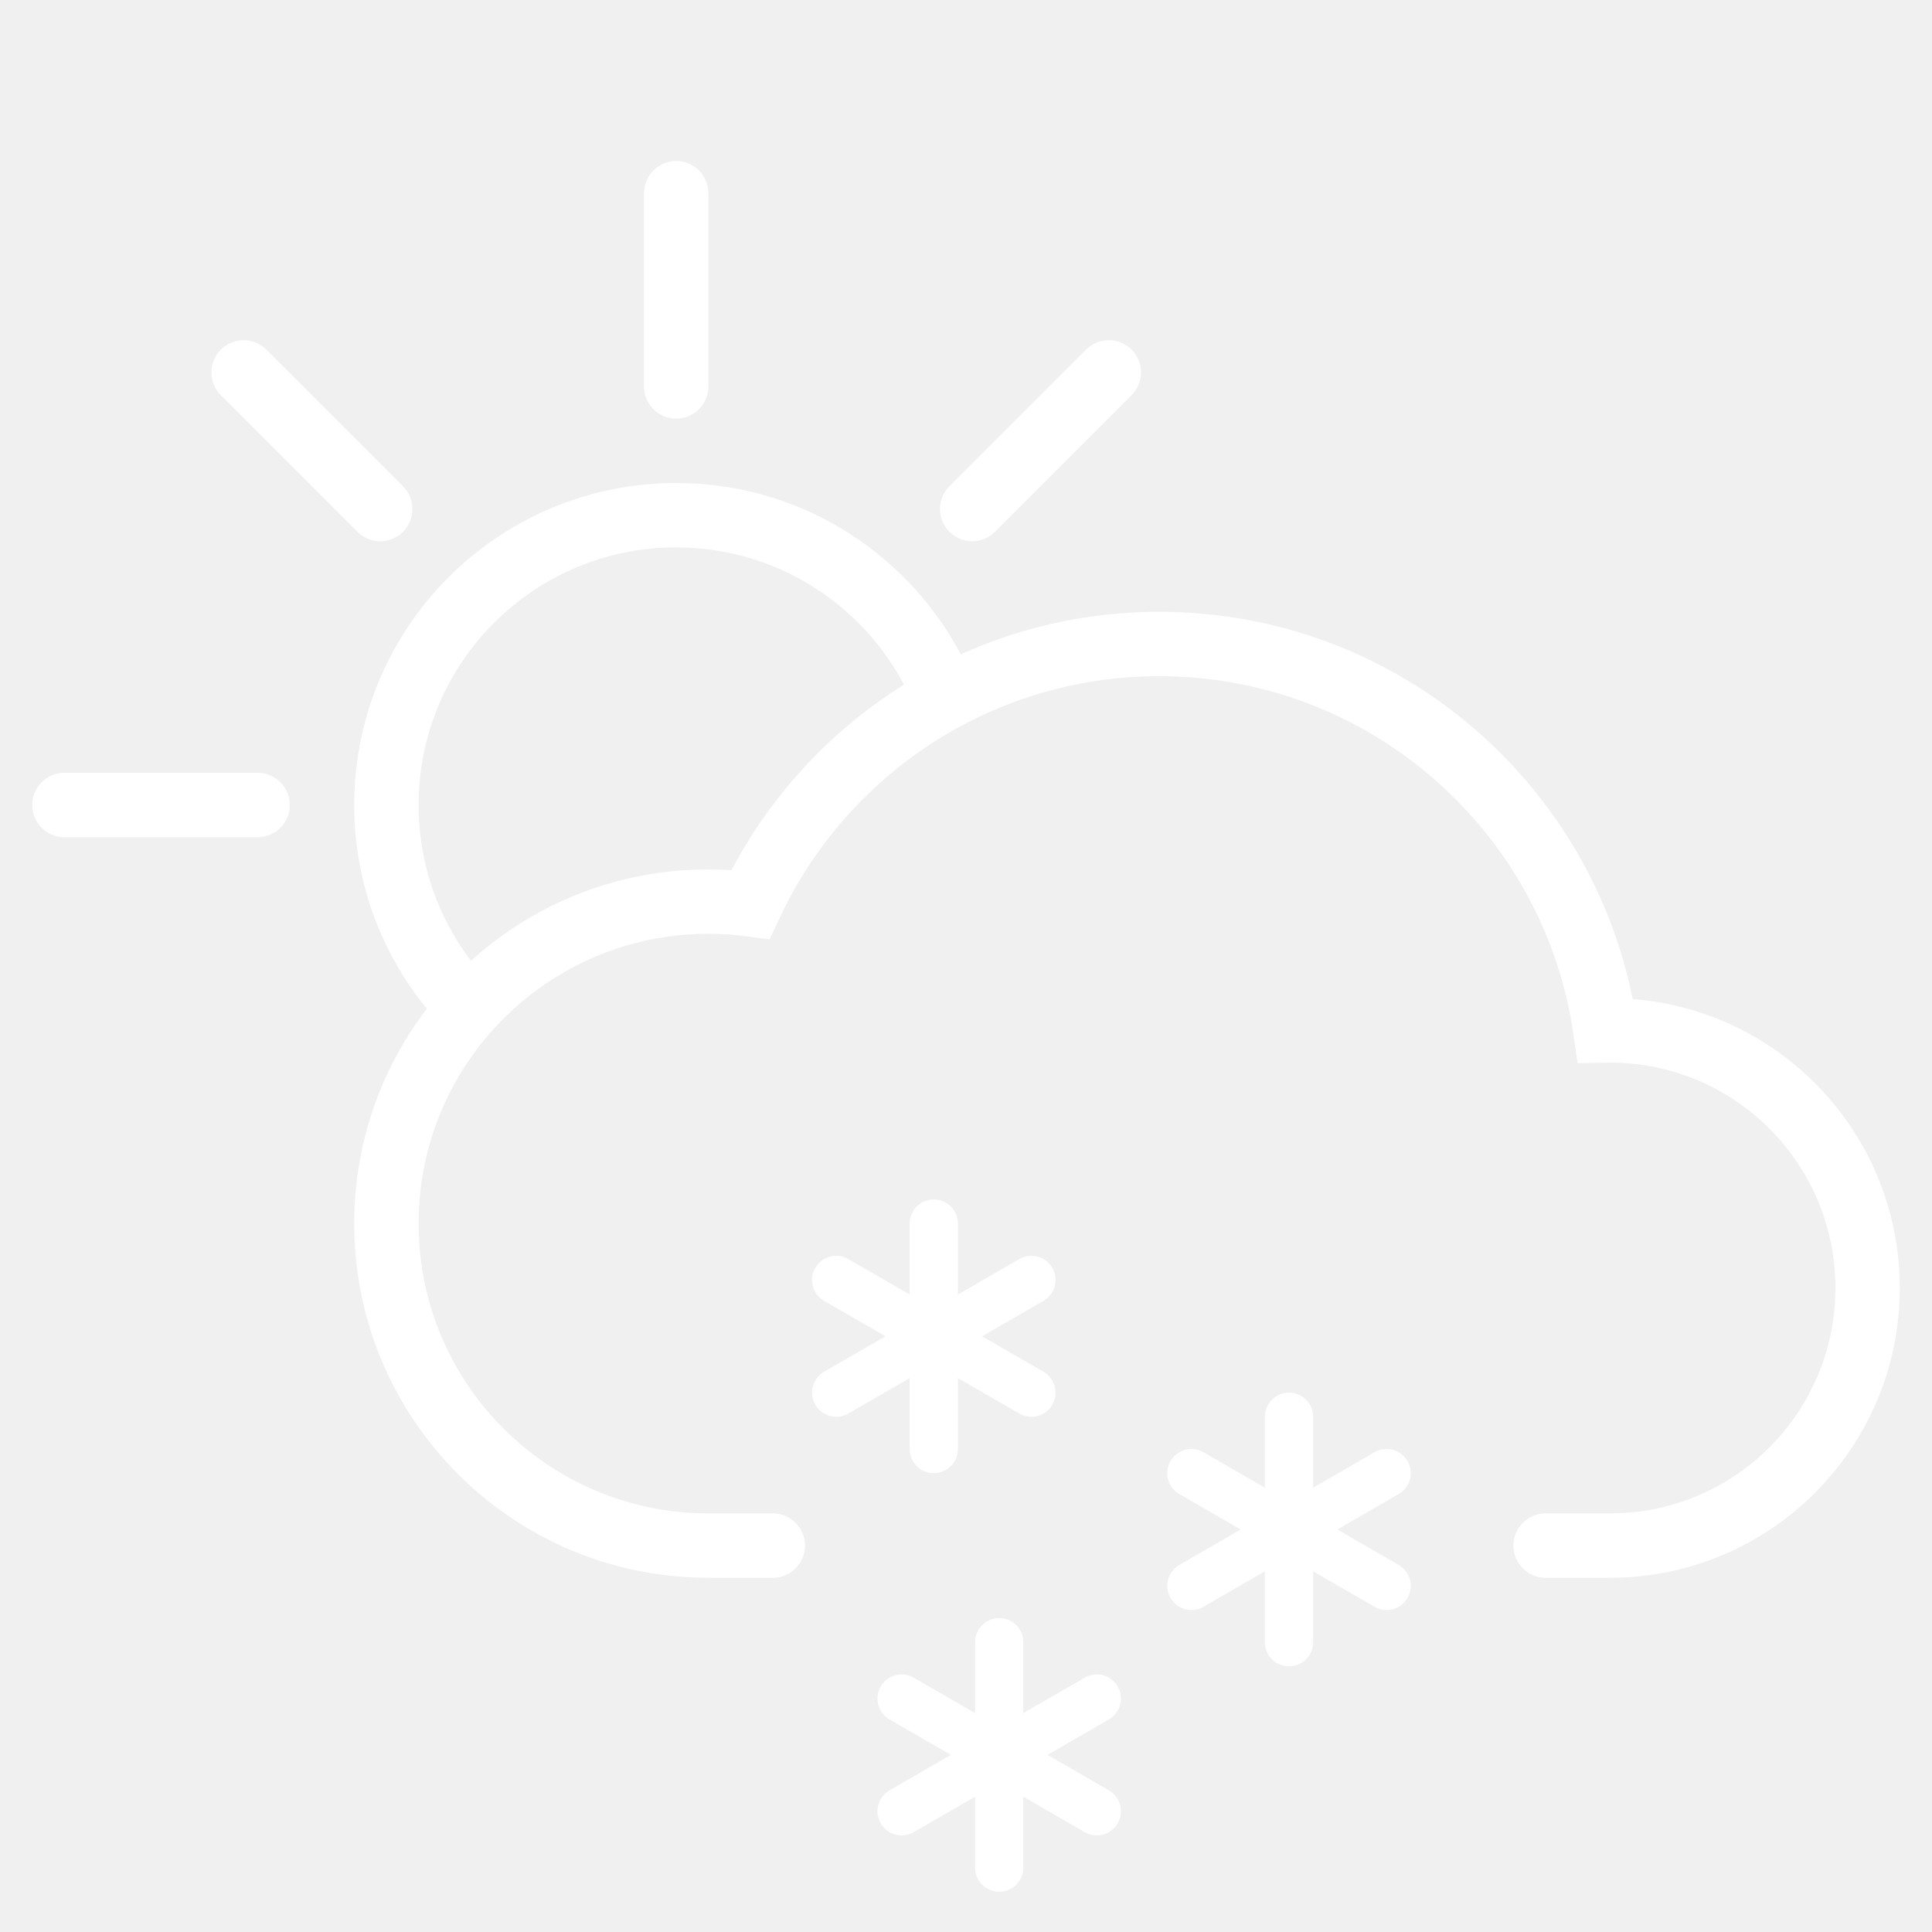
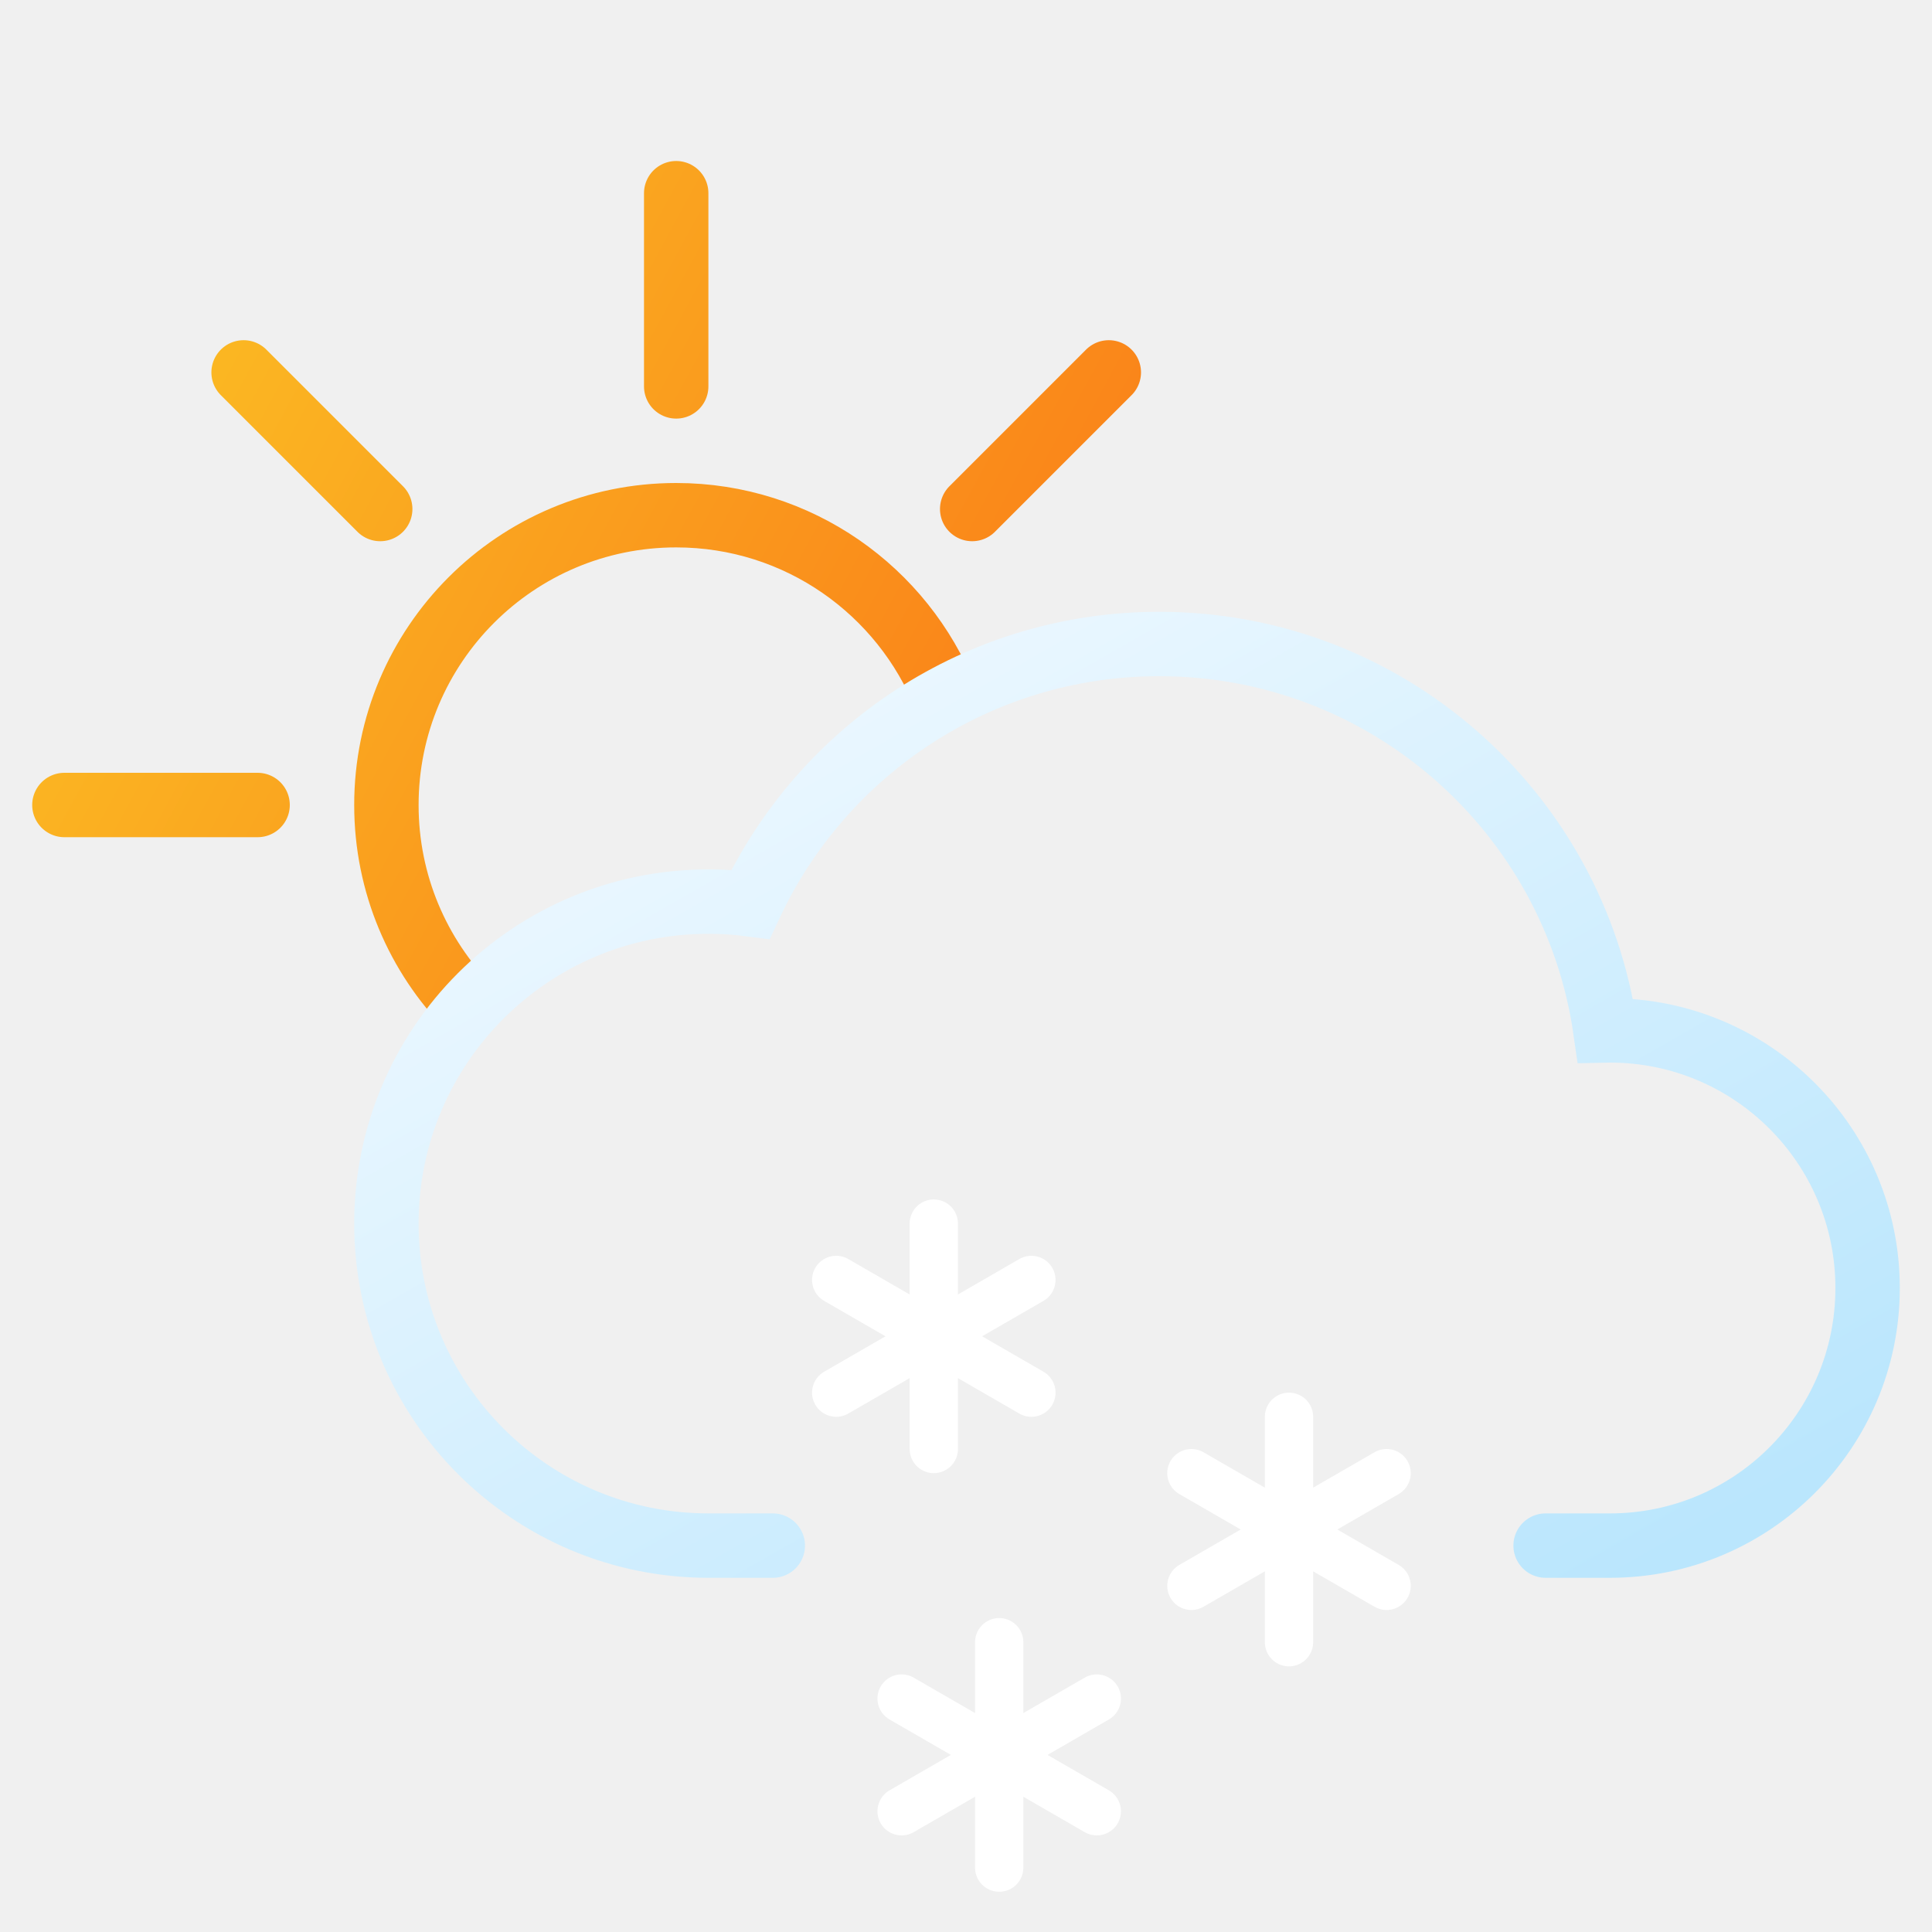
<svg xmlns="http://www.w3.org/2000/svg" width="60" height="60" viewBox="0 0 60 60" fill="none">
-   <path d="M34.435 11.565L30.192 15.808" stroke="white" stroke-width="2" stroke-linecap="round" />
-   <path d="M21 6L21 12" stroke="white" stroke-width="2" stroke-linecap="round" />
-   <path d="M7.565 11.565L11.808 15.808" stroke="white" stroke-width="2" stroke-linecap="round" />
-   <path d="M2 25L8 25" stroke="white" stroke-width="2" stroke-linecap="round" />
-   <path d="M29.364 21.67C28.04 18.348 24.794 16 21 16C16.029 16 12 20.029 12 25C12 27.454 12.982 29.678 14.575 31.302" stroke="white" stroke-width="2" />
-   <path d="M48 48H50C54.418 48 58 44.418 58 40C58 35.582 54.418 32 50 32C49.953 32 49.906 32 49.858 32.001C48.889 25.216 43.053 20 36 20C30.382 20 25.537 23.309 23.307 28.085C22.88 28.029 22.443 28 22 28C16.477 28 12 32.477 12 38C12 43.523 16.477 48 22 48H24" stroke="white" stroke-width="2" stroke-linecap="round" />
-   <path d="M29 38V45" stroke="white" stroke-width="1.5" stroke-linecap="round" />
-   <path d="M31.031 51V58" stroke="white" stroke-width="1.5" stroke-linecap="round" />
-   <path d="M40.031 44V51" stroke="white" stroke-width="1.5" stroke-linecap="round" />
-   <path d="M32.031 39.75L25.969 43.25" stroke="white" stroke-width="1.5" stroke-linecap="round" />
-   <path d="M34.062 52.75L28 56.25" stroke="white" stroke-width="1.5" stroke-linecap="round" />
-   <path d="M43.062 45.75L37 49.25" stroke="white" stroke-width="1.5" stroke-linecap="round" />
-   <path d="M32.031 43.25L25.969 39.75" stroke="white" stroke-width="1.5" stroke-linecap="round" />
-   <path d="M34.062 56.25L28 52.75" stroke="white" stroke-width="1.5" stroke-linecap="round" />
-   <path d="M43.062 49.25L37 45.75" stroke="white" stroke-width="1.5" stroke-linecap="round" />
+   <linearGradient id="13d-sun" x1="5" y1="5" x2="40" y2="24" gradientUnits="userSpaceOnUse">
+     <stop offset="0" stop-color="#fbbf24" />
+     <stop offset="1" stop-color="#f97316" />
+   </linearGradient>
+   <linearGradient id="13d-cloud" x1="20" y1="20" x2="40" y2="55" gradientUnits="userSpaceOnUse">
+     <stop offset="0" stop-color="#f0f9ff" />
+     <stop offset="1" stop-color="#bae6fd" />
+   </linearGradient>
+   <path stroke="url(#13d-sun)" stroke-width="2" stroke-linecap="round" d="M34.435 11.565L30.192 15.808" />
+   <path stroke="url(#13d-sun)" stroke-width="2" stroke-linecap="round" d="M21 6L21 12" />
+   <path stroke="url(#13d-sun)" stroke-width="2" stroke-linecap="round" d="M7.565 11.565L11.808 15.808" />
+   <path stroke="url(#13d-sun)" stroke-width="2" stroke-linecap="round" d="M2 25L8 25" />
+   <path stroke="url(#13d-sun)" stroke-width="2" d="M29.364 21.67C28.04 18.348 24.794 16 21 16C16.029 16 12 20.029 12 25C12 27.454 12.982 29.678 14.575 31.302" />
+   <path stroke="url(#13d-cloud)" stroke-width="2" stroke-linecap="round" d="M48 48H50C54.418 48 58 44.418 58 40C58 35.582 54.418 32 50 32C49.953 32 49.906 32 49.858 32.001C48.889 25.216 43.053 20 36 20C30.382 20 25.537 23.309 23.307 28.085C22.88 28.029 22.443 28 22 28C16.477 28 12 32.477 12 38C12 43.523 16.477 48 22 48H24" />
+   <path stroke="white" stroke-width="1.5" stroke-linecap="round" d="M29 38V45" />
+   <path stroke="white" stroke-width="1.5" stroke-linecap="round" d="M31.031 51V58" />
+   <path stroke="white" stroke-width="1.5" stroke-linecap="round" d="M40.031 44V51" />
+   <path stroke="white" stroke-width="1.5" stroke-linecap="round" d="M32.031 39.75L25.969 43.25" />
+   <path stroke="white" stroke-width="1.5" stroke-linecap="round" d="M34.062 52.75L28 56.25" />
+   <path stroke="white" stroke-width="1.5" stroke-linecap="round" d="M43.062 45.75L37 49.25" />
+   <path stroke="white" stroke-width="1.5" stroke-linecap="round" d="M32.031 43.25L25.969 39.75" />
+   <path stroke="white" stroke-width="1.5" stroke-linecap="round" d="M34.062 56.25L28 52.75" />
+   <path stroke="white" stroke-width="1.5" stroke-linecap="round" d="M43.062 49.25L37 45.75" />
</svg>
